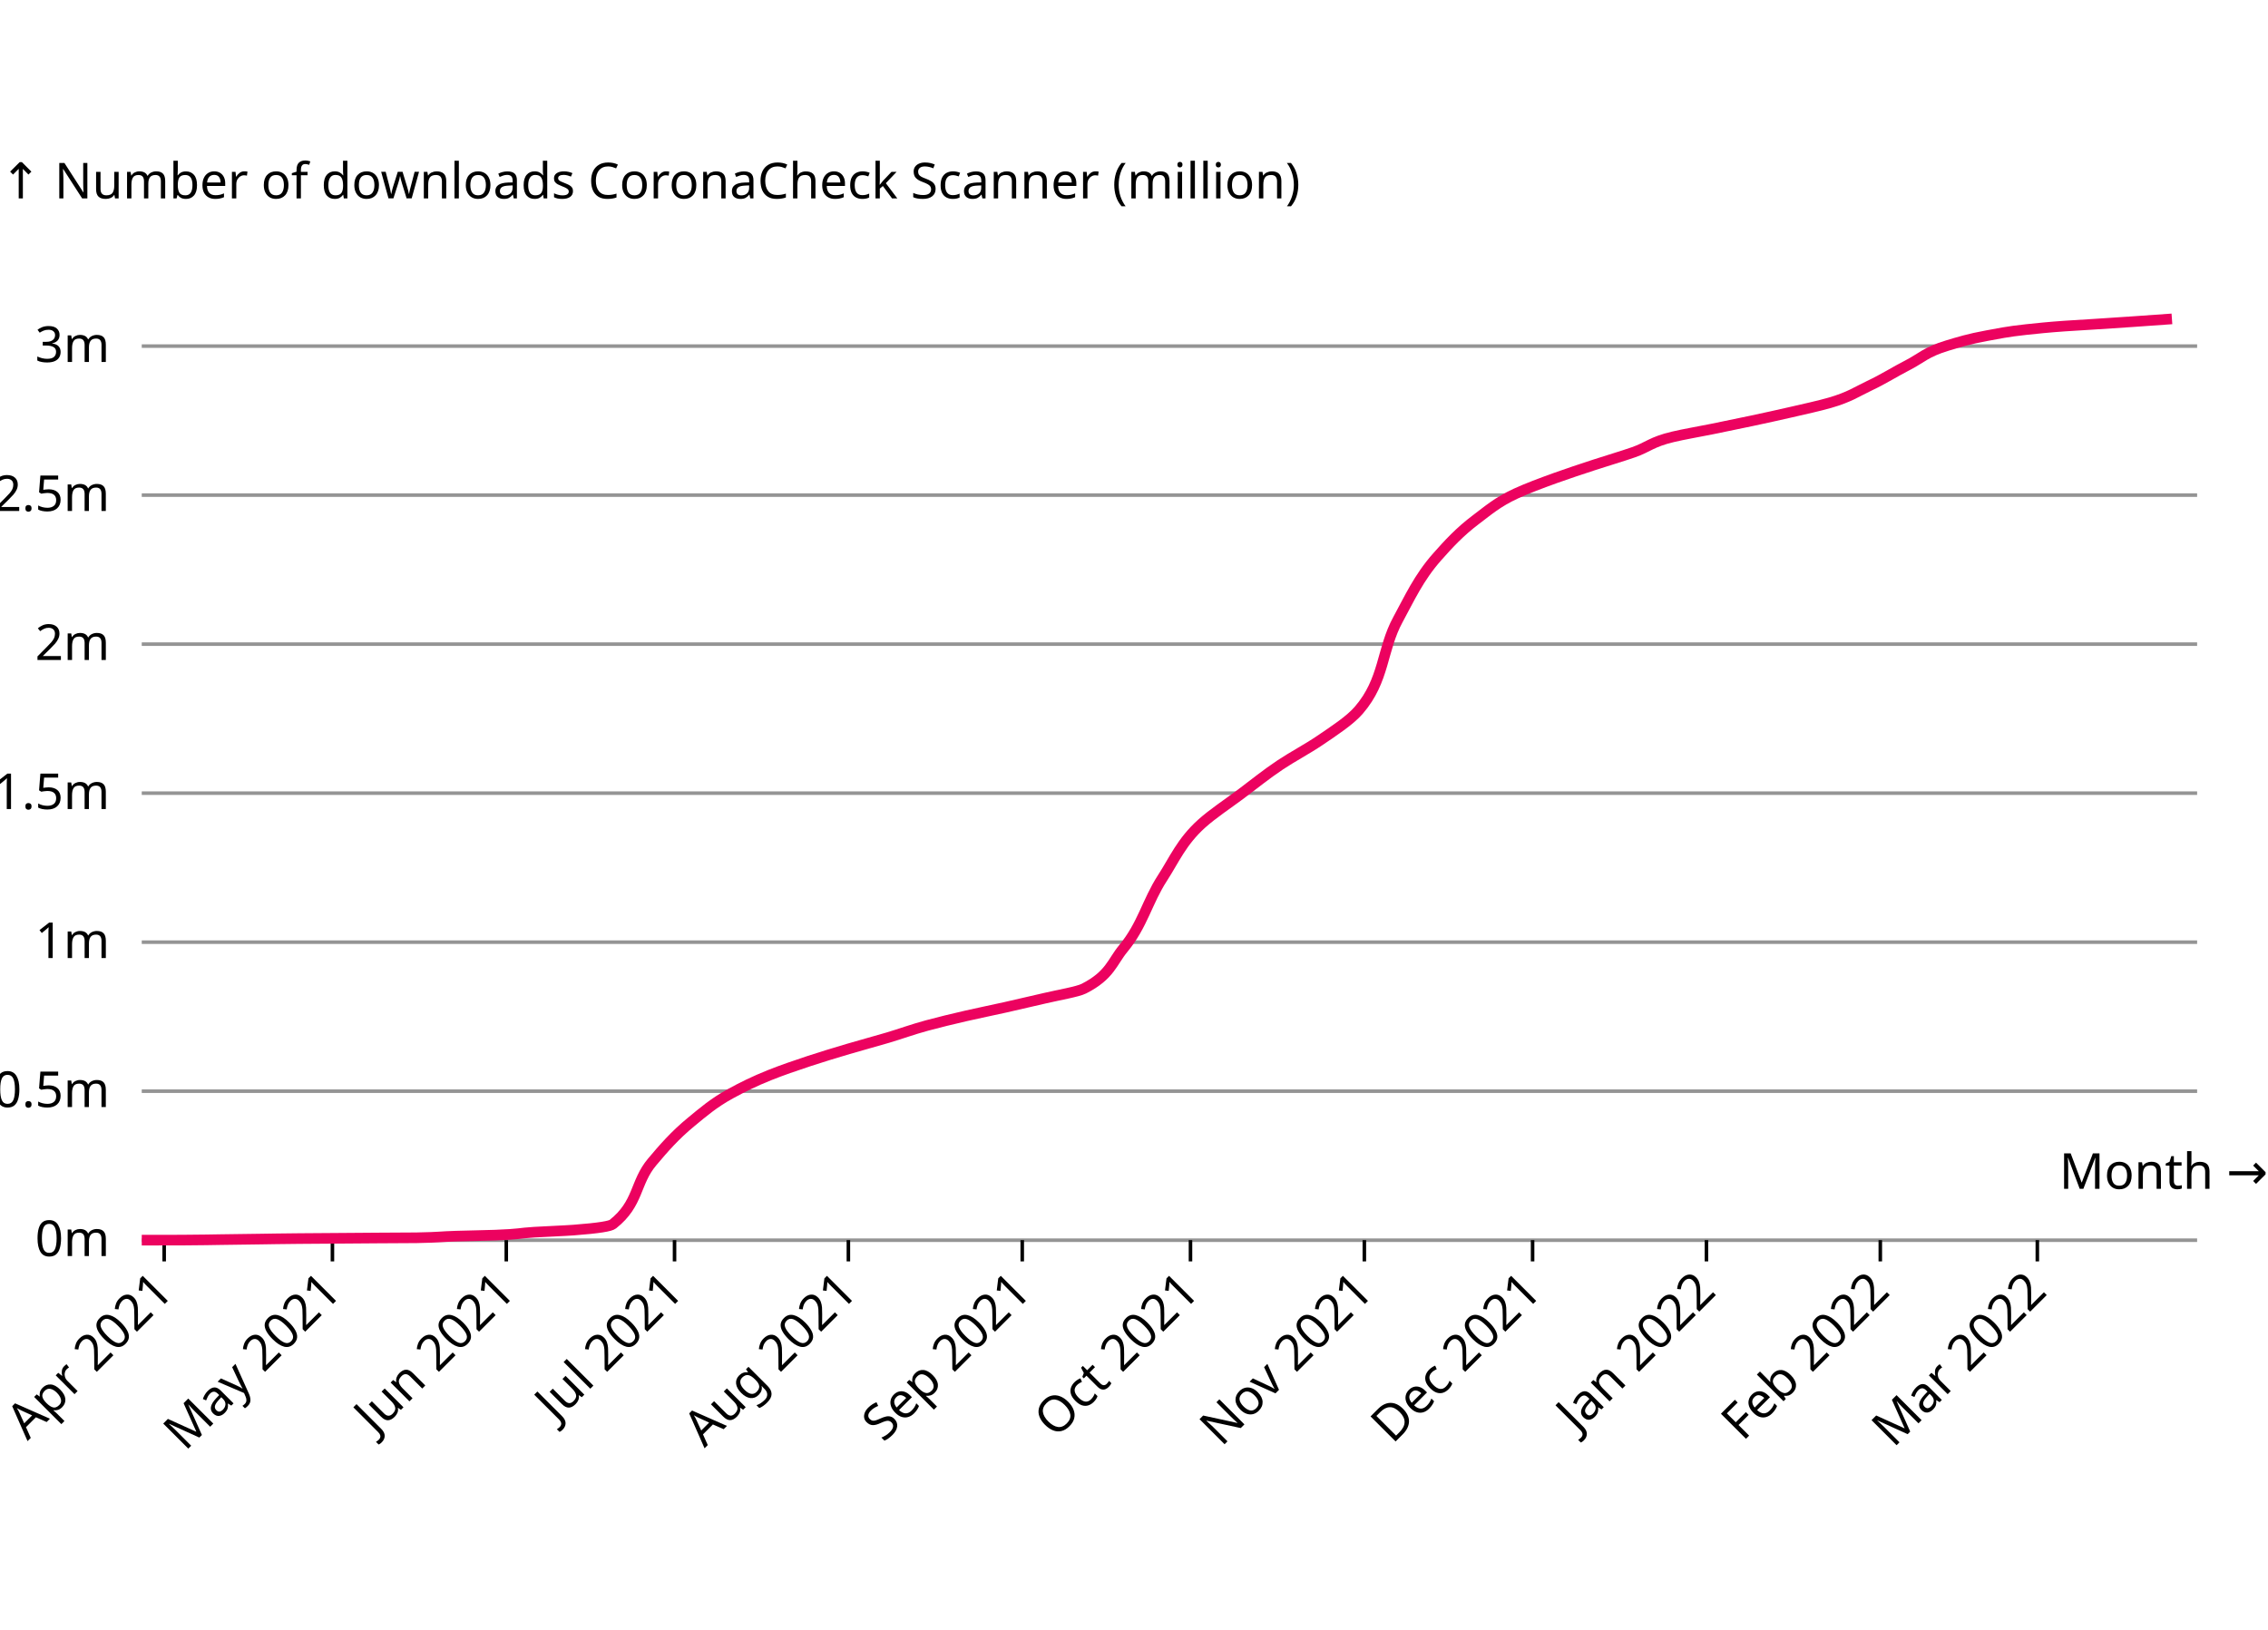
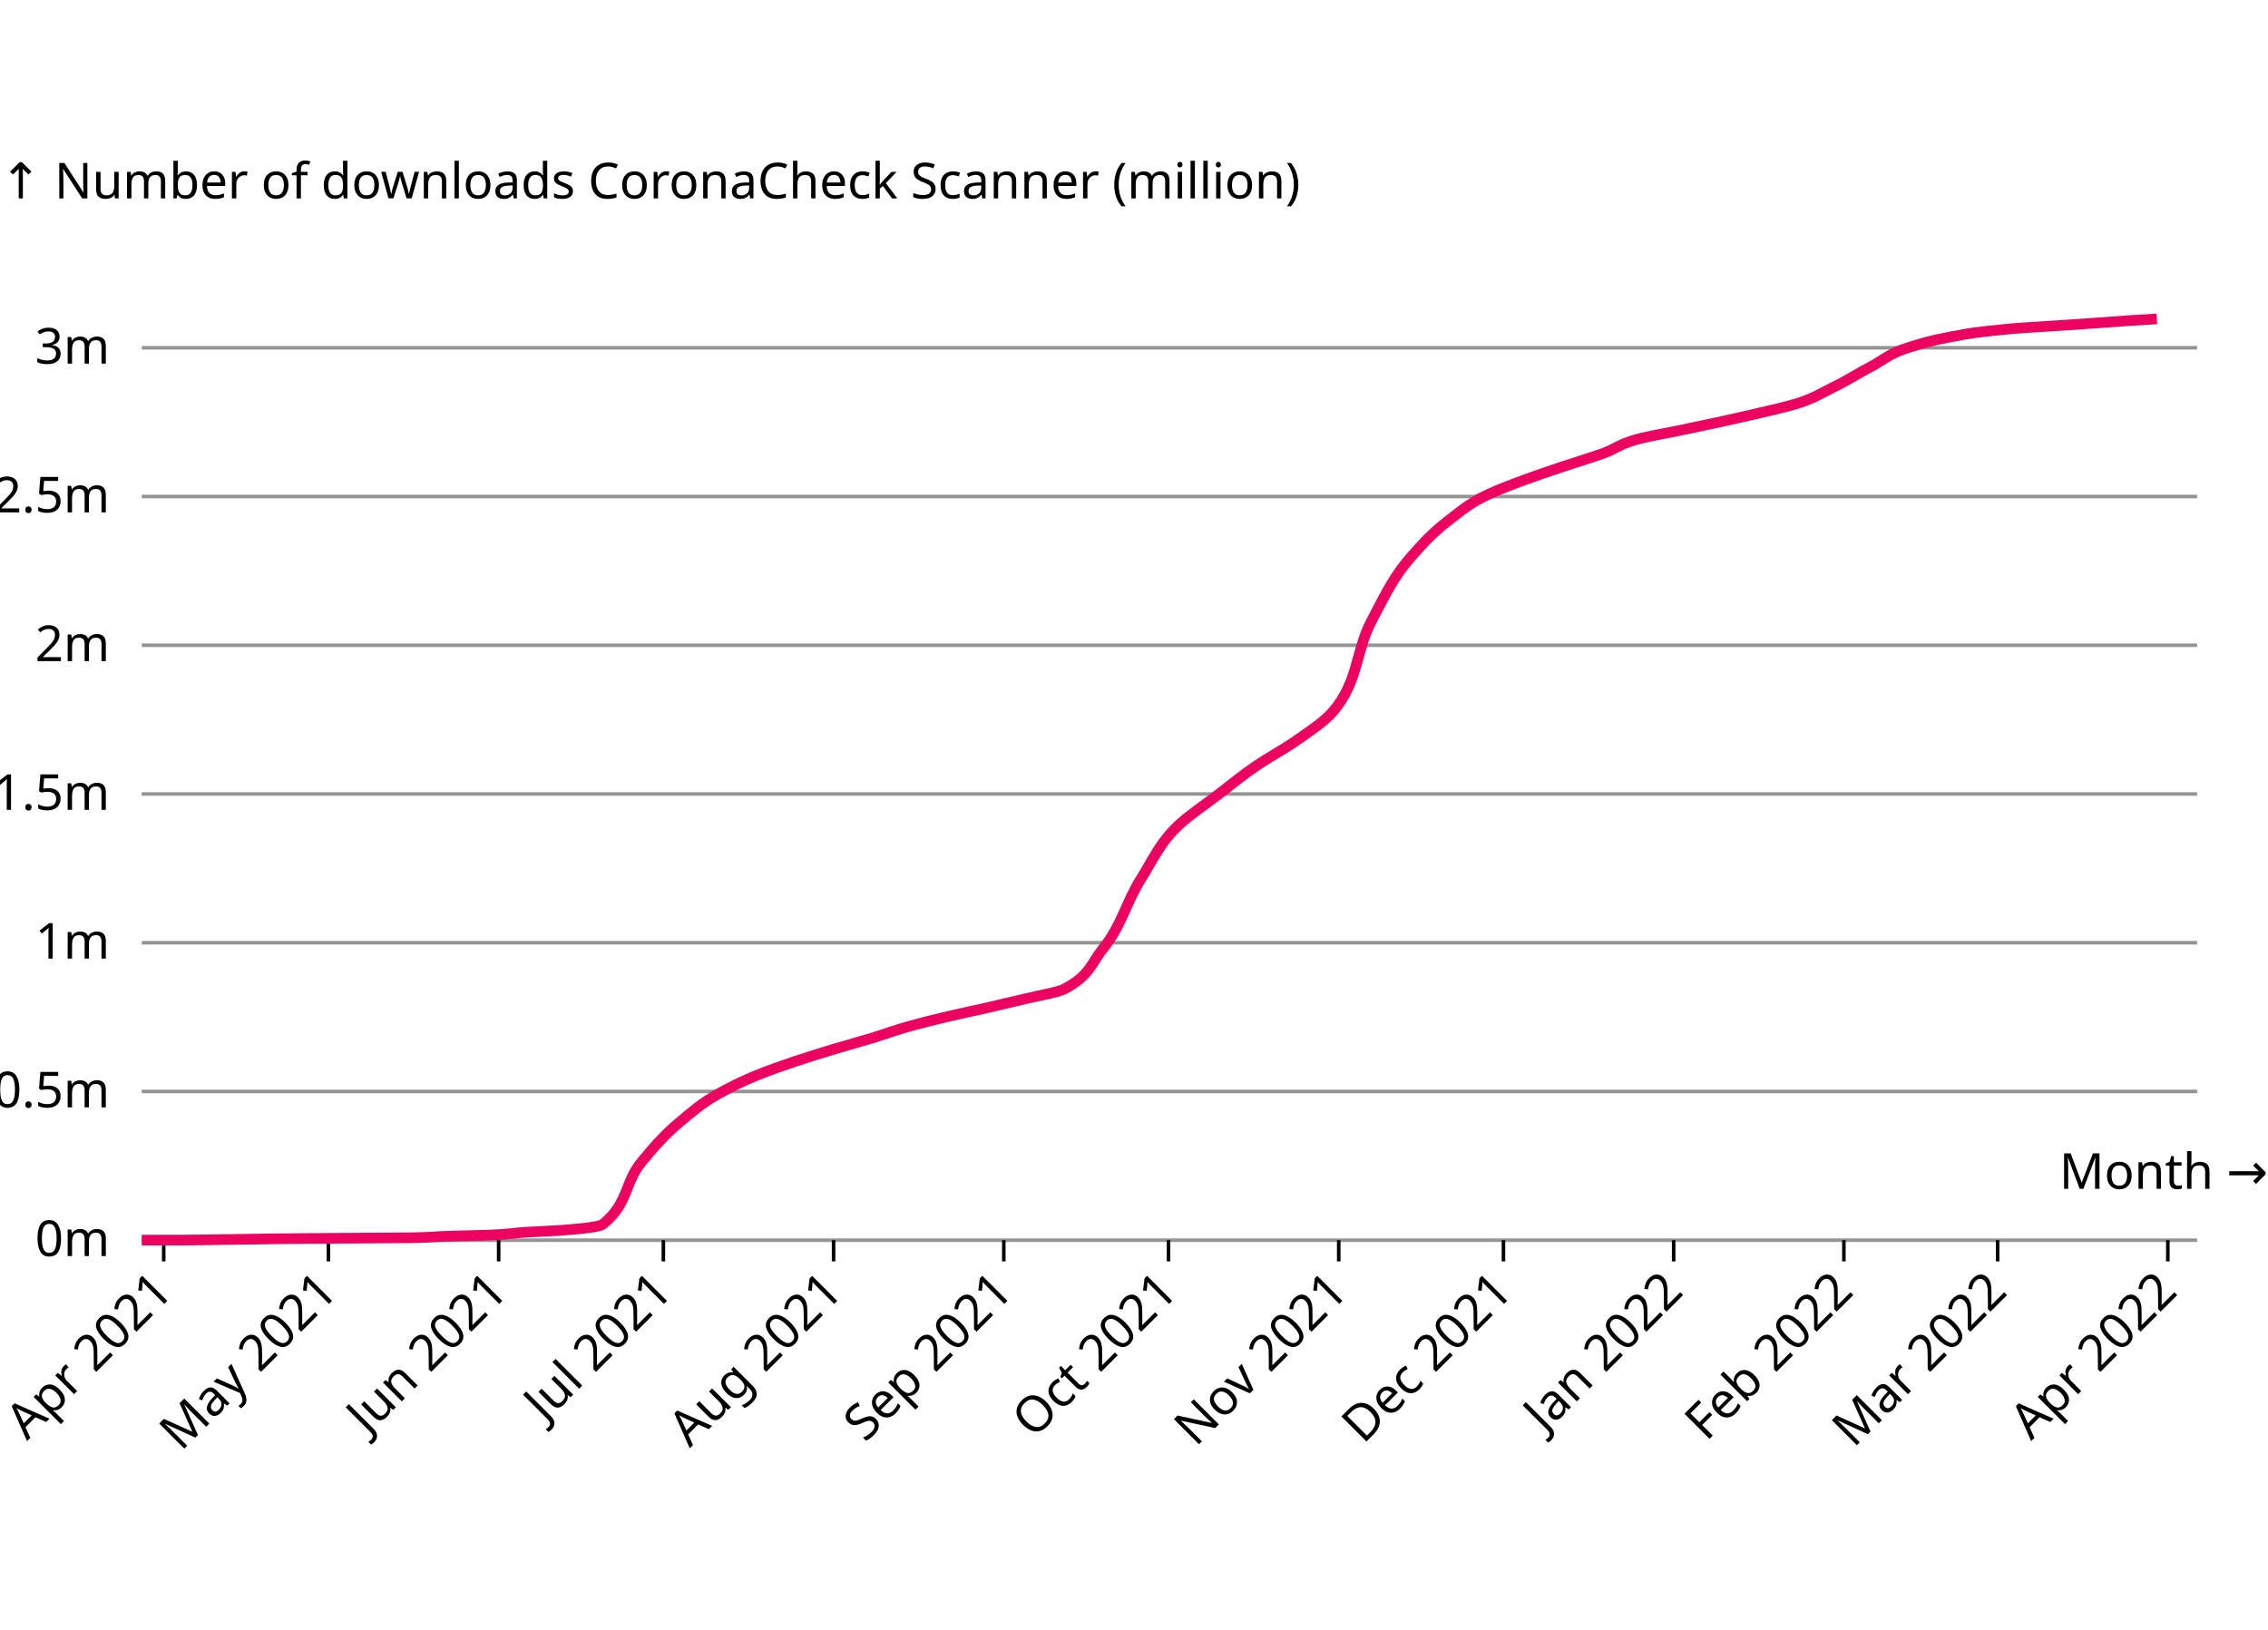
<svg xmlns="http://www.w3.org/2000/svg" class="plot" fill="currentColor" text-anchor="middle" width="640" height="460" viewBox="0 0 640 400" style="font-family: 'RO Sans', sans-serif; font-size: 14px;">
  <style>
        line[stroke-opacity] {
            stroke-opacity: 1;
            stroke: #949494;
        }
</style>
  <g transform="translate(40,0)" fill="none" text-anchor="end">
    <g class="tick" opacity="1" transform="translate(0,320.0199)">
      <line stroke="currentColor" x2="0" />
      <line stroke="currentColor" x2="580" stroke-opacity="0.1" />
      <text fill="currentColor" x="-9" dy="0.32em">0m</text>
    </g>
-     <g class="tick" opacity="1" transform="translate(0,277.9631)">
+     <g class="tick" opacity="1" transform="translate(0,278.0411)">
      <line stroke="currentColor" x2="0" />
      <line stroke="currentColor" x2="580" stroke-opacity="0.1" />
      <text fill="currentColor" x="-9" dy="0.32em">0.5m</text>
    </g>
-     <g class="tick" opacity="1" transform="translate(0,235.9063)">
+     <g class="tick" opacity="1" transform="translate(0,236.0624)">
      <line stroke="currentColor" x2="0" />
      <line stroke="currentColor" x2="580" stroke-opacity="0.1" />
      <text fill="currentColor" x="-9" dy="0.32em">1m</text>
    </g>
-     <g class="tick" opacity="1" transform="translate(0,193.8495)">
+     <g class="tick" opacity="1" transform="translate(0,194.0837)">
      <line stroke="currentColor" x2="0" />
      <line stroke="currentColor" x2="580" stroke-opacity="0.1" />
      <text fill="currentColor" x="-9" dy="0.32em">1.5m</text>
    </g>
-     <g class="tick" opacity="1" transform="translate(0,151.7927)">
+     <g class="tick" opacity="1" transform="translate(0,152.1049)">
      <line stroke="currentColor" x2="0" />
      <line stroke="currentColor" x2="580" stroke-opacity="0.1" />
      <text fill="currentColor" x="-9" dy="0.32em">2m</text>
    </g>
-     <g class="tick" opacity="1" transform="translate(0,109.7359)">
+     <g class="tick" opacity="1" transform="translate(0,110.1262)">
      <line stroke="currentColor" x2="0" />
      <line stroke="currentColor" x2="580" stroke-opacity="0.1" />
      <text fill="currentColor" x="-9" dy="0.32em">2.5m</text>
    </g>
-     <g class="tick" opacity="1" transform="translate(0,67.67907)">
+     <g class="tick" opacity="1" transform="translate(0,68.1474)">
      <line stroke="currentColor" x2="0" />
      <line stroke="currentColor" x2="580" stroke-opacity="0.1" />
      <text fill="currentColor" x="-9" dy="0.32em">3m</text>
    </g>
    <text fill="currentColor" transform="translate(-40,40)" dy="-1em" text-anchor="start">↑ Number of downloads CoronaCheck Scanner (million)</text>
  </g>
  <g transform="translate(0,320)" fill="none" text-anchor="middle">
-     <g class="tick" opacity="1" transform="translate(46.33027,0)">
+     <g class="tick" opacity="1" transform="translate(46.19766,0)">
      <line stroke="currentColor" y2="6" />
      <text fill="currentColor" dy="0.32em" transform="translate(0, 11.82843) rotate(-45)" text-anchor="end">Apr 2021</text>
    </g>
-     <g class="tick" opacity="1" transform="translate(93.80727,0)">
+     <g class="tick" opacity="1" transform="translate(92.6801,0)">
      <line stroke="currentColor" y2="6" />
      <text fill="currentColor" dy="0.32em" transform="translate(0, 11.82843) rotate(-45)" text-anchor="end">May 2021</text>
    </g>
-     <g class="tick" opacity="1" transform="translate(142.8668,0)">
+     <g class="tick" opacity="1" transform="translate(140.7119,0)">
      <line stroke="currentColor" y2="6" />
      <text fill="currentColor" dy="0.32em" transform="translate(0, 11.82843) rotate(-45)" text-anchor="end">Jun 2021</text>
    </g>
-     <g class="tick" opacity="1" transform="translate(190.3439,0)">
+     <g class="tick" opacity="1" transform="translate(187.1944,0)">
      <line stroke="currentColor" y2="6" />
      <text fill="currentColor" dy="0.32em" transform="translate(0, 11.82843) rotate(-45)" text-anchor="end">Jul 2021</text>
    </g>
-     <g class="tick" opacity="1" transform="translate(239.4034,0)">
+     <g class="tick" opacity="1" transform="translate(235.2262,0)">
      <line stroke="currentColor" y2="6" />
      <text fill="currentColor" dy="0.32em" transform="translate(0, 11.82843) rotate(-45)" text-anchor="end">Aug 2021</text>
    </g>
-     <g class="tick" opacity="1" transform="translate(288.463,0)">
+     <g class="tick" opacity="1" transform="translate(283.2581,0)">
      <line stroke="currentColor" y2="6" />
      <text fill="currentColor" dy="0.32em" transform="translate(0, 11.82843) rotate(-45)" text-anchor="end">Sep 2021</text>
    </g>
-     <g class="tick" opacity="1" transform="translate(335.94,0)">
+     <g class="tick" opacity="1" transform="translate(329.7405,0)">
      <line stroke="currentColor" y2="6" />
      <text fill="currentColor" dy="0.32em" transform="translate(0, 11.82843) rotate(-45)" text-anchor="end">Oct 2021</text>
    </g>
-     <g class="tick" opacity="1" transform="translate(384.9996,0)">
+     <g class="tick" opacity="1" transform="translate(377.7724,0)">
      <line stroke="currentColor" y2="6" />
      <text fill="currentColor" dy="0.32em" transform="translate(0, 11.82843) rotate(-45)" text-anchor="end">Nov 2021</text>
    </g>
-     <g class="tick" opacity="1" transform="translate(432.4766,0)">
+     <g class="tick" opacity="1" transform="translate(424.2548,0)">
      <line stroke="currentColor" y2="6" />
      <text fill="currentColor" dy="0.32em" transform="translate(0, 11.82843) rotate(-45)" text-anchor="end">Dec 2021</text>
    </g>
-     <g class="tick" opacity="1" transform="translate(481.5361,0)">
+     <g class="tick" opacity="1" transform="translate(472.2867,0)">
      <line stroke="currentColor" y2="6" />
      <text fill="currentColor" dy="0.32em" transform="translate(0, 11.82843) rotate(-45)" text-anchor="end">Jan 2022</text>
    </g>
-     <g class="tick" opacity="1" transform="translate(530.5957,0)">
+     <g class="tick" opacity="1" transform="translate(520.3185,0)">
      <line stroke="currentColor" y2="6" />
      <text fill="currentColor" dy="0.32em" transform="translate(0, 11.82843) rotate(-45)" text-anchor="end">Feb 2022</text>
    </g>
-     <g class="tick" opacity="1" transform="translate(574.9076,0)">
+     <g class="tick" opacity="1" transform="translate(563.7021,0)">
      <line stroke="currentColor" y2="6" />
      <text fill="currentColor" dy="0.32em" transform="translate(0, 11.82843) rotate(-45)" text-anchor="end">Mar 2022</text>
+     </g>
+     <g class="tick" opacity="1" transform="translate(611.734,0)">
+       <line stroke="currentColor" y2="6" />
+       <text fill="currentColor" dy="0.32em" transform="translate(0, 11.82843) rotate(-45)" text-anchor="end">Apr 2022</text>
    </g>
    <text fill="currentColor" transform="translate(640,-10)" dy="-0.32em" text-anchor="end">Month →</text>
  </g>
  <g fill="none" stroke="#ec025f" stroke-width="3" stroke-miterlimit="1">
-     <path d="M40,320C45.322,319.997,50.645,319.995,51.078,319.992C58.463,319.947,58.65,319.902,62.156,319.857C66.084,319.807,69.467,319.757,73.234,319.706C76.858,319.658,78.614,319.609,84.312,319.561C87.411,319.534,91.771,319.508,95.39,319.482C99.163,319.454,102.189,319.427,106.468,319.399C109.804,319.378,116.508,319.357,117.546,319.335C124.931,319.183,123.617,319.03,128.624,318.878C131.791,318.781,137.134,318.685,139.702,318.589C147.087,318.311,146.218,318.034,150.78,317.757C154.031,317.559,159.238,317.362,161.858,317.164C169.243,316.607,172.232,316.05,172.936,315.493C180.321,309.646,179.101,303.8,184.014,297.953C187.195,294.167,190.466,290.381,195.092,286.596C198.328,283.947,201.333,281.298,206.17,278.649C209.363,276.9,212.859,275.151,217.247,273.402C220.547,272.088,224.334,270.773,228.325,269.458C231.793,268.316,235.551,267.174,239.403,266.032C242.96,264.977,246.929,263.923,250.481,262.868C254.339,261.723,257.337,260.578,261.559,259.433C264.917,258.522,268.684,257.611,272.637,256.7C276.127,255.896,280.122,255.092,283.715,254.288C287.519,253.437,291.211,252.587,294.793,251.736C298.612,250.829,304.09,249.921,305.871,249.014C313.257,245.255,313.836,241.495,316.949,237.735C322.451,231.091,323.713,224.447,328.027,217.803C331.351,212.684,333.417,207.566,339.105,202.448C342.205,199.659,346.453,196.869,350.183,194.08C353.84,191.346,357.163,188.611,361.261,185.877C364.673,183.6,368.981,181.323,372.339,179.047C376.56,176.185,380.943,173.323,383.417,170.461C390.802,161.92,389.825,153.378,394.495,144.836C397.721,138.935,400.337,133.034,405.573,127.133C408.711,123.596,411.92,120.059,416.651,116.522C419.864,114.12,422.541,111.717,427.729,109.315C430.873,107.859,434.79,106.402,438.807,104.946C442.26,103.695,446.086,102.443,449.885,101.192C453.482,100.007,457.571,98.822,460.963,97.637C465.103,96.191,465.991,94.745,472.041,93.298C475.122,92.562,479.492,91.825,483.119,91.088C486.882,90.324,490.613,89.559,494.197,88.795C498.013,87.981,501.737,87.167,505.275,86.353C509.153,85.461,513.242,84.569,516.353,83.676C521.893,82.087,524.064,80.497,527.431,78.908C531.63,76.925,534.642,74.943,538.509,72.96C542.055,71.142,543.522,69.324,549.587,67.506C552.667,66.583,555.584,65.659,560.664,64.736C563.821,64.162,566.379,63.588,571.742,63.014C574.868,62.68,578.01,62.345,582.82,62.011C585.187,61.847,588.159,61.682,590.733,61.517C594.565,61.273,598.229,61.028,601.811,60.783C605.629,60.522,609.259,60.261,612.889,60" />
+     <path d="M40,320C45.211,319.997,50.422,319.995,50.846,319.992C58.077,319.947,58.26,319.902,61.692,319.858C65.537,319.807,68.85,319.757,72.538,319.707C76.086,319.658,77.805,319.61,83.384,319.562C86.418,319.535,90.686,319.509,94.23,319.483C97.923,319.455,100.886,319.428,105.075,319.4C108.342,319.379,114.905,319.358,115.921,319.336C123.152,319.184,121.865,319.032,126.767,318.88C129.868,318.784,135.099,318.687,137.613,318.591C144.844,318.315,143.993,318.038,148.459,317.761C151.642,317.564,156.74,317.367,159.305,317.169C166.536,316.613,169.462,316.057,170.151,315.501C177.381,309.665,176.187,303.83,180.997,297.994C184.111,294.215,187.314,290.436,191.843,286.658C195.011,284.014,197.953,281.37,202.689,278.726C205.815,276.98,209.237,275.235,213.534,273.489C216.765,272.177,220.473,270.864,224.38,269.552C227.775,268.412,231.455,267.272,235.226,266.132C238.708,265.079,242.594,264.027,246.072,262.974C249.849,261.831,252.784,260.688,256.918,259.545C260.206,258.636,263.893,257.727,267.764,256.818C271.18,256.015,275.092,255.213,278.61,254.41C282.334,253.561,285.949,252.712,289.456,251.862C293.194,250.957,298.557,250.052,300.302,249.146C307.532,245.393,308.099,241.64,311.148,237.887C316.534,231.256,317.769,224.624,321.993,217.992C325.248,212.884,327.27,207.775,332.839,202.666C335.874,199.882,340.033,197.098,343.685,194.314C347.265,191.585,350.519,188.855,354.531,186.126C357.872,183.853,362.089,181.581,365.377,179.308C369.51,176.452,373.801,173.595,376.223,170.739C383.454,162.213,382.497,153.687,387.069,145.161C390.227,139.271,392.789,133.381,397.915,127.491C400.987,123.961,404.129,120.43,408.761,116.9C411.907,114.502,414.528,112.104,419.607,109.706C422.684,108.252,426.519,106.799,430.452,105.346C433.833,104.096,437.579,102.847,441.298,101.598C444.82,100.415,448.823,99.233,452.144,98.05C456.198,96.606,457.067,95.163,462.99,93.719C466.007,92.984,470.285,92.249,473.836,91.513C477.521,90.75,481.173,89.987,484.682,89.224C488.418,88.412,492.064,87.599,495.528,86.787C499.325,85.896,503.329,85.006,506.374,84.115C511.799,82.528,513.923,80.942,517.22,79.355C521.331,77.377,524.28,75.398,528.066,73.419C531.537,71.604,532.974,69.79,538.912,67.975C541.928,67.053,544.784,66.131,549.757,65.21C552.848,64.637,555.352,64.064,560.603,63.491C563.663,63.158,566.739,62.824,571.449,62.49C573.767,62.326,576.676,62.161,579.196,61.997C582.948,61.753,586.535,61.508,590.042,61.264C593.78,61.004,596.923,60.743,600.888,60.483C603.337,60.322,605.986,60.161,608.635,60" />
  </g>
</svg>
